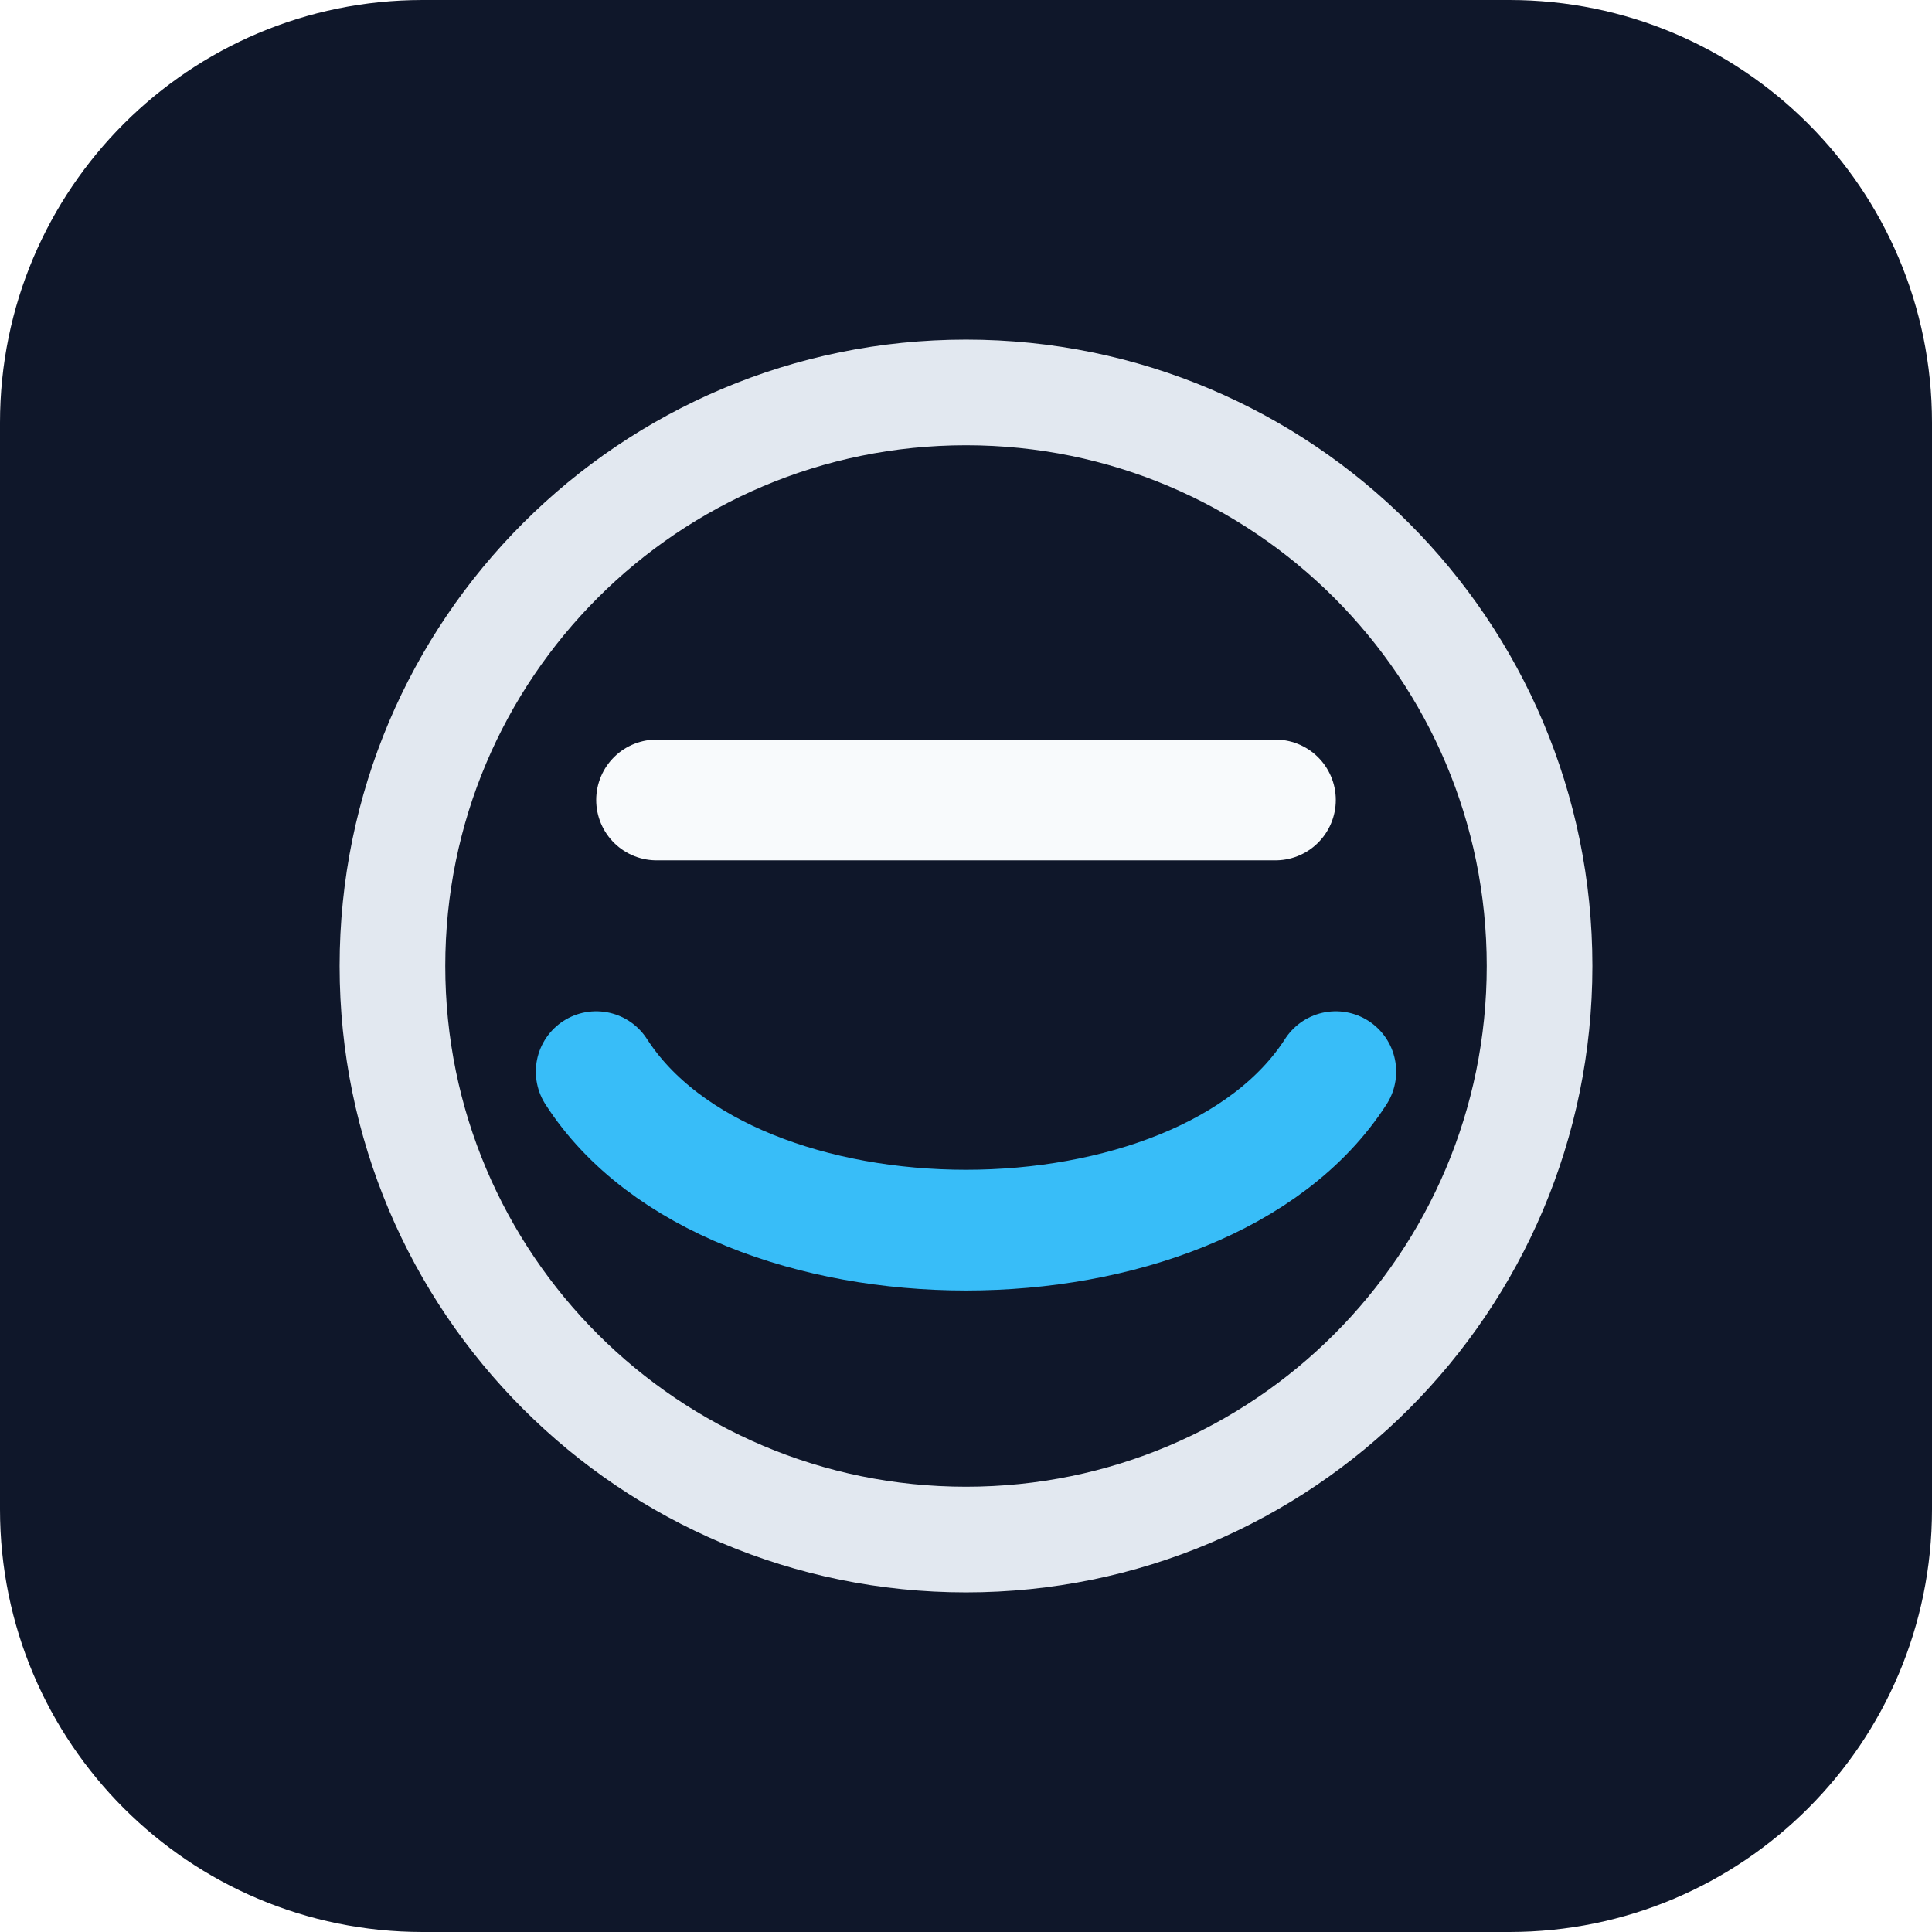
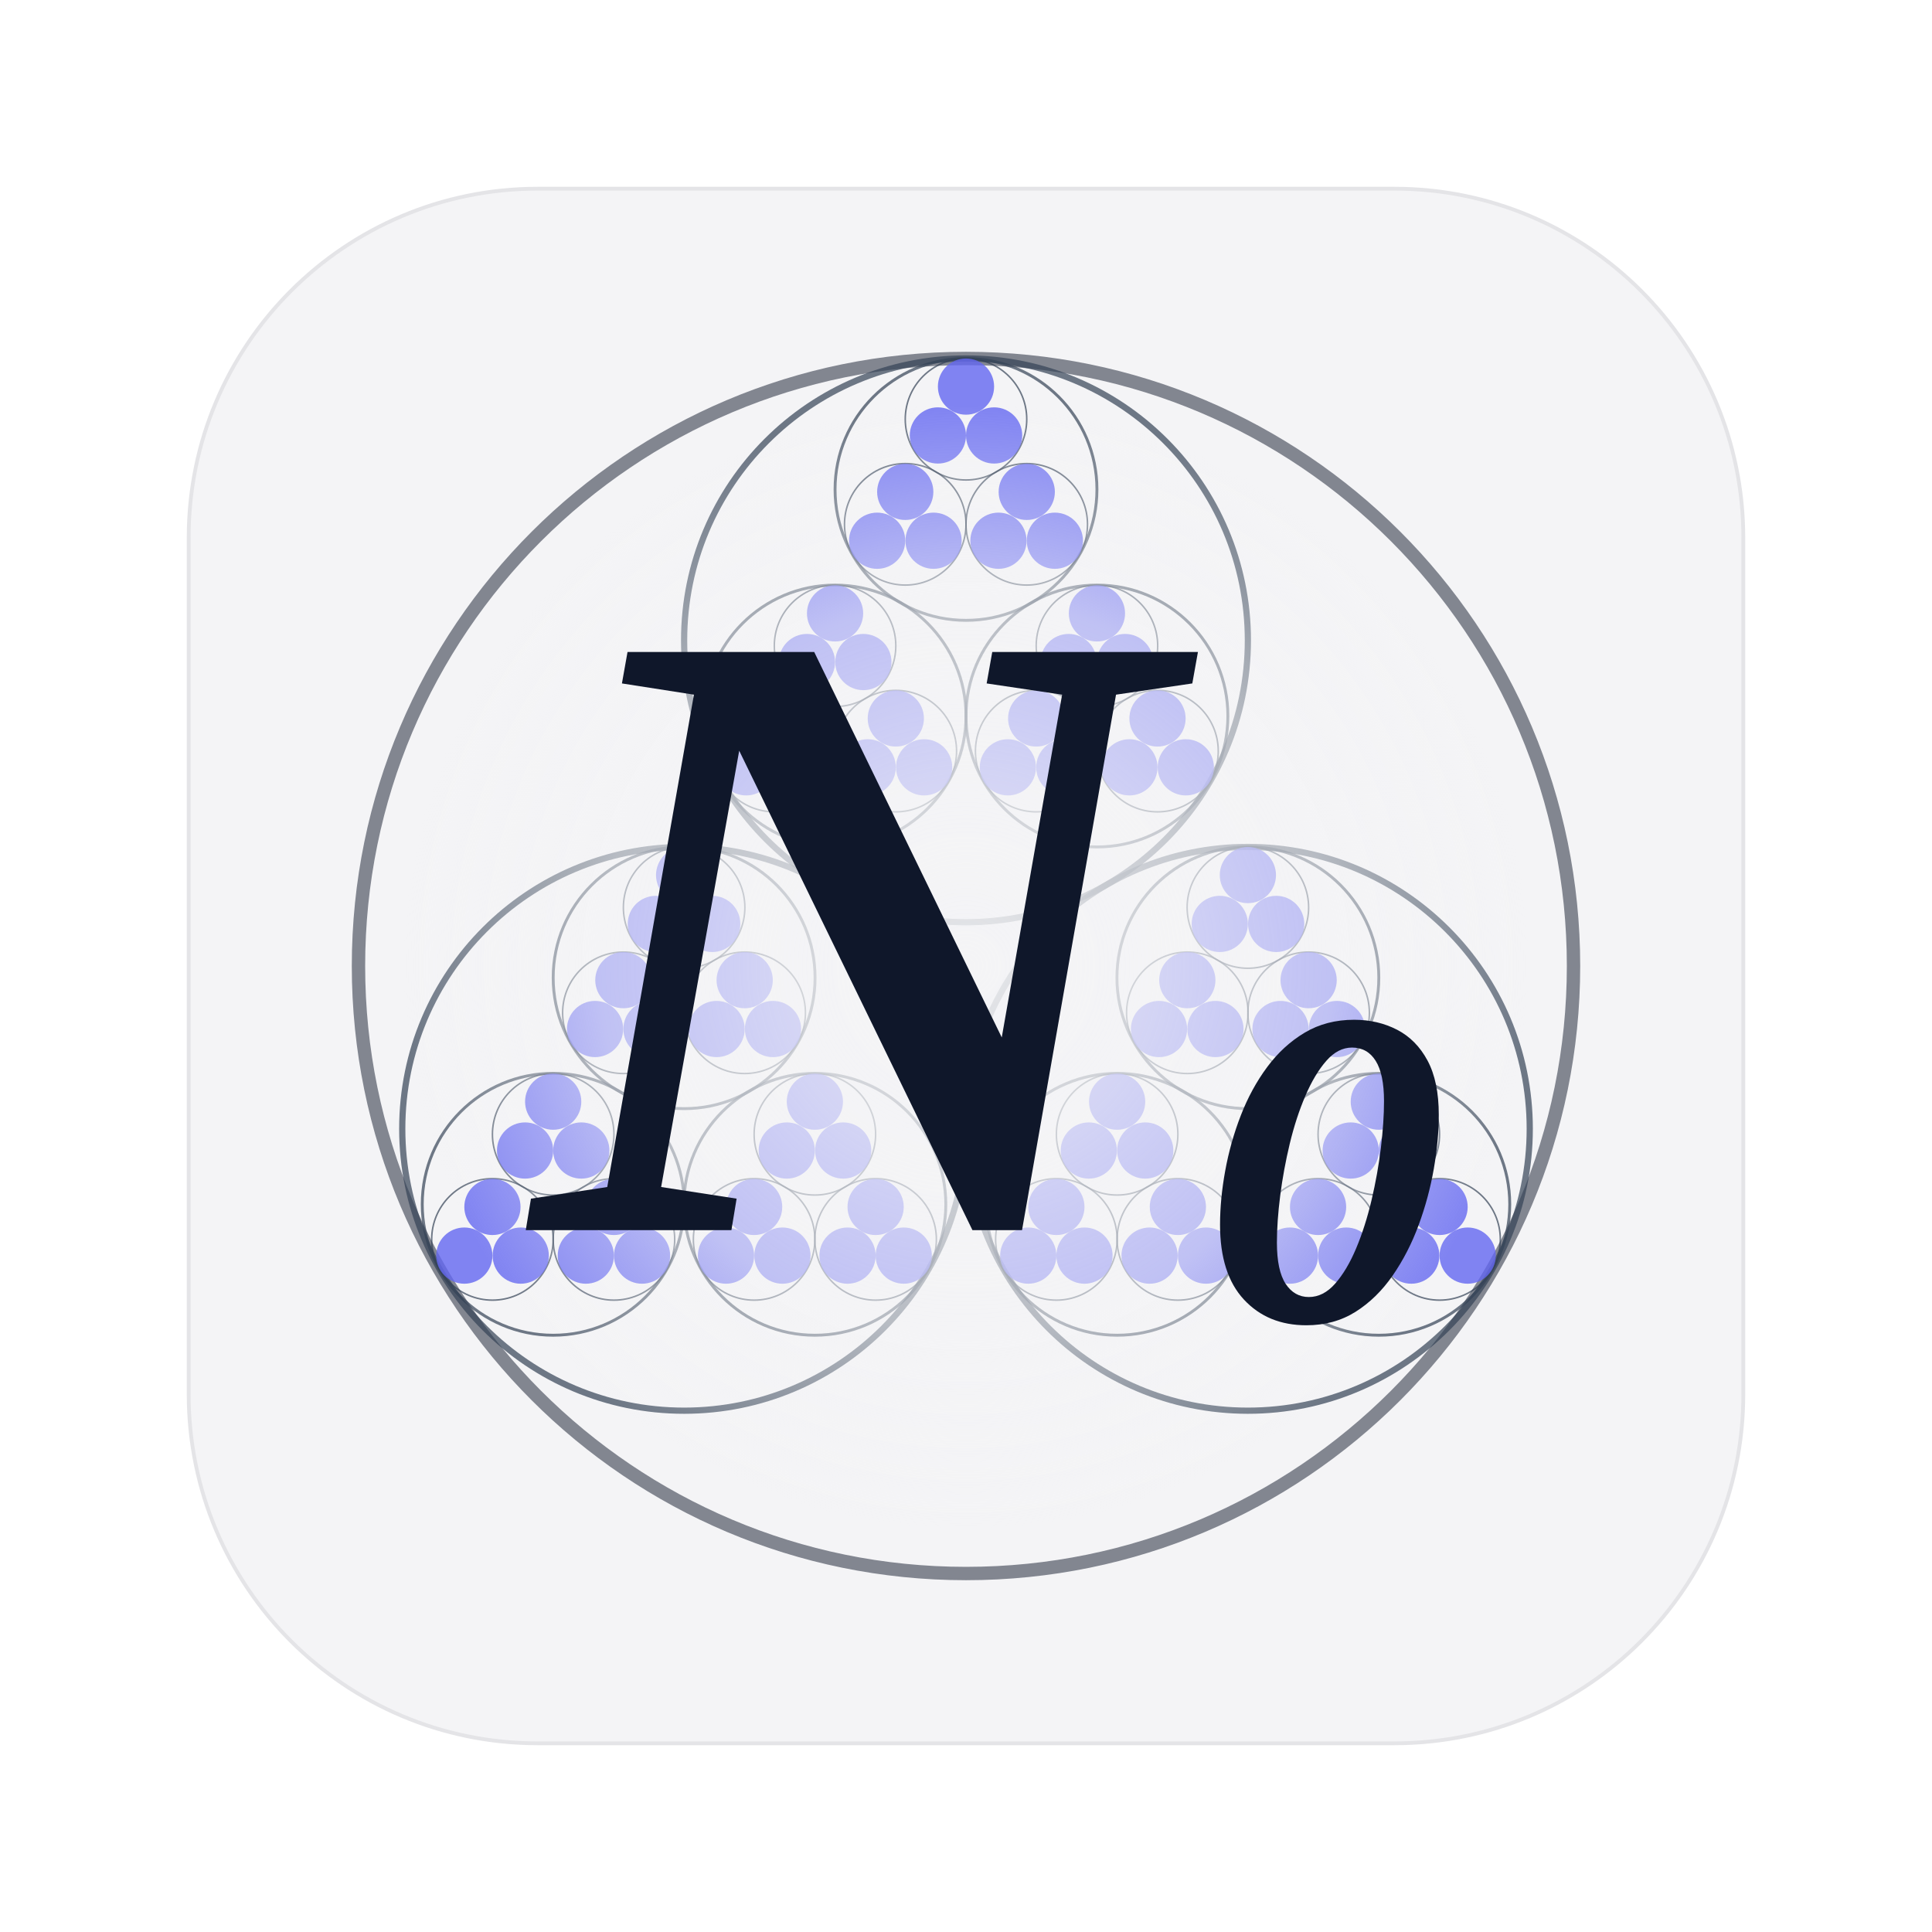
- <svg xmlns="http://www.w3.org/2000/svg" viewBox="0 0 1024 1024" role="img" aria-labelledby="title desc">
-   <rect width="1024" height="1024" rx="224" fill="#0f172a" />
-   <circle cx="512" cy="512" r="304" fill="none" stroke="#e2e8f0" stroke-width="56" />
-   <path d="M316 568c72 112 320 112 392 0" fill="none" stroke="#38bdf8" stroke-width="64" stroke-linecap="round" />
-   <path d="M348 424h328" fill="none" stroke="#f8fafc" stroke-width="64" stroke-linecap="round" />
+ <svg xmlns="http://www.w3.org/2000/svg" width="1024" height="1024" viewBox="0 0 1024 1024">
+   <defs>
+     <radialGradient id="scrim" cx="0.5" cy="0.5" r="0.5">
+       <stop offset="0" stop-color="#f4f4f6" stop-opacity="0.9" />
+       <stop offset="0.65" stop-color="#f4f4f6" stop-opacity="0.55" />
+       <stop offset="1" stop-color="#f4f4f6" stop-opacity="0" />
+     </radialGradient>
+   </defs>
+   <rect x="100" y="100" width="824" height="824" rx="185" fill="#f4f4f6" stroke="#e4e4e7" stroke-width="2" />
+   <circle cx="512.0" cy="512.0" r="322.0" fill="none" stroke="#0f172a" stroke-width="7.08" opacity="0.5" />
+   <circle cx="512.0" cy="339.4" r="149.4" fill="none" stroke="#334155" stroke-width="3.29" opacity="0.7" />
+   <circle cx="512.0" cy="259.4" r="69.4" fill="none" stroke="#334155" stroke-width="1.53" opacity="0.7" />
+   <circle cx="512.0" cy="222.2" r="32.2" fill="none" stroke="#334155" stroke-width="0.80" opacity="0.7" />
+   <circle cx="512.0" cy="204.9" r="14.9" fill="#6366f1" opacity="0.8" />
+   <circle cx="526.9" cy="230.8" r="14.9" fill="#6366f1" opacity="0.8" />
+   <circle cx="497.1" cy="230.8" r="14.9" fill="#6366f1" opacity="0.8" />
+   <circle cx="544.2" cy="277.9" r="32.2" fill="none" stroke="#334155" stroke-width="0.80" opacity="0.7" />
+   <circle cx="544.2" cy="260.7" r="14.9" fill="#6366f1" opacity="0.8" />
+   <circle cx="559.1" cy="286.6" r="14.9" fill="#6366f1" opacity="0.8" />
+   <circle cx="529.2" cy="286.6" r="14.9" fill="#6366f1" opacity="0.8" />
+   <circle cx="479.8" cy="277.9" r="32.2" fill="none" stroke="#334155" stroke-width="0.80" opacity="0.7" />
+   <circle cx="479.8" cy="260.7" r="14.9" fill="#6366f1" opacity="0.8" />
+   <circle cx="494.8" cy="286.6" r="14.9" fill="#6366f1" opacity="0.8" />
+   <circle cx="464.9" cy="286.6" r="14.9" fill="#6366f1" opacity="0.8" />
+   <circle cx="581.4" cy="379.5" r="69.4" fill="none" stroke="#334155" stroke-width="1.53" opacity="0.7" />
+   <circle cx="581.4" cy="342.3" r="32.2" fill="none" stroke="#334155" stroke-width="0.80" opacity="0.7" />
+   <circle cx="581.4" cy="325.1" r="14.9" fill="#6366f1" opacity="0.8" />
+   <circle cx="596.3" cy="350.9" r="14.9" fill="#6366f1" opacity="0.8" />
+   <circle cx="566.4" cy="350.9" r="14.9" fill="#6366f1" opacity="0.8" />
+   <circle cx="613.5" cy="398.1" r="32.2" fill="none" stroke="#334155" stroke-width="0.80" opacity="0.7" />
+   <circle cx="613.5" cy="380.8" r="14.9" fill="#6366f1" opacity="0.8" />
+   <circle cx="628.5" cy="406.7" r="14.9" fill="#6366f1" opacity="0.8" />
+   <circle cx="598.6" cy="406.7" r="14.9" fill="#6366f1" opacity="0.8" />
+   <circle cx="549.2" cy="398.1" r="32.2" fill="none" stroke="#334155" stroke-width="0.80" opacity="0.7" />
+   <circle cx="549.2" cy="380.8" r="14.9" fill="#6366f1" opacity="0.8" />
+   <circle cx="564.1" cy="406.7" r="14.9" fill="#6366f1" opacity="0.8" />
+   <circle cx="534.2" cy="406.7" r="14.9" fill="#6366f1" opacity="0.8" />
+   <circle cx="442.6" cy="379.5" r="69.4" fill="none" stroke="#334155" stroke-width="1.53" opacity="0.7" />
+   <circle cx="442.6" cy="342.3" r="32.2" fill="none" stroke="#334155" stroke-width="0.80" opacity="0.7" />
+   <circle cx="442.6" cy="325.1" r="14.9" fill="#6366f1" opacity="0.8" />
+   <circle cx="457.6" cy="350.9" r="14.9" fill="#6366f1" opacity="0.8" />
+   <circle cx="427.7" cy="350.9" r="14.9" fill="#6366f1" opacity="0.8" />
+   <circle cx="474.8" cy="398.1" r="32.2" fill="none" stroke="#334155" stroke-width="0.80" opacity="0.7" />
+   <circle cx="474.8" cy="380.8" r="14.9" fill="#6366f1" opacity="0.8" />
+   <circle cx="489.8" cy="406.7" r="14.9" fill="#6366f1" opacity="0.8" />
+   <circle cx="459.9" cy="406.7" r="14.9" fill="#6366f1" opacity="0.8" />
+   <circle cx="410.5" cy="398.1" r="32.2" fill="none" stroke="#334155" stroke-width="0.80" opacity="0.7" />
+   <circle cx="410.5" cy="380.8" r="14.9" fill="#6366f1" opacity="0.8" />
+   <circle cx="425.4" cy="406.7" r="14.9" fill="#6366f1" opacity="0.8" />
+   <circle cx="395.5" cy="406.7" r="14.9" fill="#6366f1" opacity="0.8" />
+   <circle cx="661.4" cy="598.3" r="149.4" fill="none" stroke="#334155" stroke-width="3.29" opacity="0.7" />
+   <circle cx="661.4" cy="518.2" r="69.4" fill="none" stroke="#334155" stroke-width="1.53" opacity="0.7" />
+   <circle cx="661.4" cy="481.0" r="32.2" fill="none" stroke="#334155" stroke-width="0.80" opacity="0.7" />
+   <circle cx="661.4" cy="463.8" r="14.9" fill="#6366f1" opacity="0.8" />
+   <circle cx="676.4" cy="489.7" r="14.9" fill="#6366f1" opacity="0.8" />
+   <circle cx="646.5" cy="489.7" r="14.9" fill="#6366f1" opacity="0.8" />
+   <circle cx="693.6" cy="536.8" r="32.2" fill="none" stroke="#334155" stroke-width="0.80" opacity="0.7" />
+   <circle cx="693.6" cy="519.5" r="14.9" fill="#6366f1" opacity="0.8" />
+   <circle cx="708.6" cy="545.4" r="14.9" fill="#6366f1" opacity="0.8" />
+   <circle cx="678.7" cy="545.4" r="14.9" fill="#6366f1" opacity="0.8" />
+   <circle cx="629.3" cy="536.8" r="32.2" fill="none" stroke="#334155" stroke-width="0.80" opacity="0.7" />
+   <circle cx="629.3" cy="519.5" r="14.9" fill="#6366f1" opacity="0.8" />
+   <circle cx="644.2" cy="545.4" r="14.9" fill="#6366f1" opacity="0.8" />
+   <circle cx="614.3" cy="545.4" r="14.9" fill="#6366f1" opacity="0.8" />
+   <circle cx="730.8" cy="638.3" r="69.4" fill="none" stroke="#334155" stroke-width="1.53" opacity="0.7" />
+   <circle cx="730.8" cy="601.2" r="32.2" fill="none" stroke="#334155" stroke-width="0.80" opacity="0.7" />
+   <circle cx="730.8" cy="583.9" r="14.9" fill="#6366f1" opacity="0.8" />
+   <circle cx="745.7" cy="609.8" r="14.9" fill="#6366f1" opacity="0.8" />
+   <circle cx="715.9" cy="609.8" r="14.9" fill="#6366f1" opacity="0.8" />
+   <circle cx="763.0" cy="656.9" r="32.2" fill="none" stroke="#334155" stroke-width="0.80" opacity="0.7" />
+   <circle cx="763.0" cy="639.7" r="14.9" fill="#6366f1" opacity="0.8" />
+   <circle cx="777.9" cy="665.5" r="14.9" fill="#6366f1" opacity="0.8" />
+   <circle cx="748.0" cy="665.5" r="14.9" fill="#6366f1" opacity="0.8" />
+   <circle cx="698.6" cy="656.9" r="32.2" fill="none" stroke="#334155" stroke-width="0.80" opacity="0.7" />
+   <circle cx="698.6" cy="639.7" r="14.9" fill="#6366f1" opacity="0.8" />
+   <circle cx="713.5" cy="665.5" r="14.9" fill="#6366f1" opacity="0.8" />
+   <circle cx="683.7" cy="665.5" r="14.9" fill="#6366f1" opacity="0.8" />
+   <circle cx="592.1" cy="638.3" r="69.4" fill="none" stroke="#334155" stroke-width="1.53" opacity="0.7" />
+   <circle cx="592.1" cy="601.2" r="32.2" fill="none" stroke="#334155" stroke-width="0.80" opacity="0.7" />
+   <circle cx="592.1" cy="583.9" r="14.9" fill="#6366f1" opacity="0.8" />
+   <circle cx="607.0" cy="609.8" r="14.9" fill="#6366f1" opacity="0.8" />
+   <circle cx="577.1" cy="609.8" r="14.9" fill="#6366f1" opacity="0.8" />
+   <circle cx="624.3" cy="656.9" r="32.2" fill="none" stroke="#334155" stroke-width="0.80" opacity="0.7" />
+   <circle cx="624.3" cy="639.7" r="14.9" fill="#6366f1" opacity="0.8" />
+   <circle cx="639.2" cy="665.5" r="14.9" fill="#6366f1" opacity="0.8" />
+   <circle cx="609.3" cy="665.5" r="14.9" fill="#6366f1" opacity="0.8" />
+   <circle cx="559.9" cy="656.9" r="32.2" fill="none" stroke="#334155" stroke-width="0.80" opacity="0.7" />
+   <circle cx="559.9" cy="639.7" r="14.9" fill="#6366f1" opacity="0.8" />
+   <circle cx="574.8" cy="665.5" r="14.9" fill="#6366f1" opacity="0.8" />
+   <circle cx="545.0" cy="665.5" r="14.9" fill="#6366f1" opacity="0.8" />
+   <circle cx="362.6" cy="598.3" r="149.4" fill="none" stroke="#334155" stroke-width="3.29" opacity="0.7" />
+   <circle cx="362.6" cy="518.2" r="69.4" fill="none" stroke="#334155" stroke-width="1.53" opacity="0.7" />
+   <circle cx="362.6" cy="481.0" r="32.2" fill="none" stroke="#334155" stroke-width="0.80" opacity="0.7" />
+   <circle cx="362.6" cy="463.8" r="14.9" fill="#6366f1" opacity="0.8" />
+   <circle cx="377.5" cy="489.7" r="14.9" fill="#6366f1" opacity="0.8" />
+   <circle cx="347.6" cy="489.7" r="14.9" fill="#6366f1" opacity="0.8" />
+   <circle cx="394.7" cy="536.8" r="32.2" fill="none" stroke="#334155" stroke-width="0.80" opacity="0.7" />
+   <circle cx="394.7" cy="519.5" r="14.9" fill="#6366f1" opacity="0.8" />
+   <circle cx="409.7" cy="545.4" r="14.9" fill="#6366f1" opacity="0.8" />
+   <circle cx="379.8" cy="545.4" r="14.9" fill="#6366f1" opacity="0.8" />
+   <circle cx="330.4" cy="536.8" r="32.2" fill="none" stroke="#334155" stroke-width="0.80" opacity="0.7" />
+   <circle cx="330.4" cy="519.5" r="14.9" fill="#6366f1" opacity="0.8" />
+   <circle cx="345.3" cy="545.4" r="14.9" fill="#6366f1" opacity="0.8" />
+   <circle cx="315.4" cy="545.4" r="14.9" fill="#6366f1" opacity="0.8" />
+   <circle cx="431.9" cy="638.3" r="69.4" fill="none" stroke="#334155" stroke-width="1.53" opacity="0.7" />
+   <circle cx="431.9" cy="601.2" r="32.2" fill="none" stroke="#334155" stroke-width="0.80" opacity="0.7" />
+   <circle cx="431.9" cy="583.9" r="14.9" fill="#6366f1" opacity="0.8" />
+   <circle cx="446.9" cy="609.8" r="14.9" fill="#6366f1" opacity="0.8" />
+   <circle cx="417.0" cy="609.8" r="14.9" fill="#6366f1" opacity="0.8" />
+   <circle cx="464.1" cy="656.9" r="32.2" fill="none" stroke="#334155" stroke-width="0.80" opacity="0.7" />
+   <circle cx="464.1" cy="639.7" r="14.9" fill="#6366f1" opacity="0.8" />
+   <circle cx="479.0" cy="665.5" r="14.9" fill="#6366f1" opacity="0.8" />
+   <circle cx="449.2" cy="665.5" r="14.9" fill="#6366f1" opacity="0.8" />
+   <circle cx="399.7" cy="656.9" r="32.2" fill="none" stroke="#334155" stroke-width="0.80" opacity="0.7" />
+   <circle cx="399.7" cy="639.7" r="14.9" fill="#6366f1" opacity="0.8" />
+   <circle cx="414.7" cy="665.5" r="14.9" fill="#6366f1" opacity="0.8" />
+   <circle cx="384.8" cy="665.5" r="14.9" fill="#6366f1" opacity="0.8" />
+   <circle cx="293.2" cy="638.3" r="69.4" fill="none" stroke="#334155" stroke-width="1.53" opacity="0.7" />
+   <circle cx="293.2" cy="601.2" r="32.2" fill="none" stroke="#334155" stroke-width="0.80" opacity="0.7" />
+   <circle cx="293.2" cy="583.9" r="14.9" fill="#6366f1" opacity="0.8" />
+   <circle cx="308.1" cy="609.8" r="14.9" fill="#6366f1" opacity="0.8" />
+   <circle cx="278.3" cy="609.8" r="14.9" fill="#6366f1" opacity="0.8" />
+   <circle cx="325.4" cy="656.9" r="32.2" fill="none" stroke="#334155" stroke-width="0.80" opacity="0.7" />
+   <circle cx="325.4" cy="639.7" r="14.9" fill="#6366f1" opacity="0.8" />
+   <circle cx="340.3" cy="665.5" r="14.9" fill="#6366f1" opacity="0.8" />
+   <circle cx="310.5" cy="665.5" r="14.9" fill="#6366f1" opacity="0.8" />
+   <circle cx="261.0" cy="656.9" r="32.2" fill="none" stroke="#334155" stroke-width="0.80" opacity="0.7" />
+   <circle cx="261.0" cy="639.7" r="14.9" fill="#6366f1" opacity="0.8" />
+   <circle cx="276.0" cy="665.5" r="14.9" fill="#6366f1" opacity="0.8" />
+   <circle cx="246.1" cy="665.5" r="14.9" fill="#6366f1" opacity="0.8" />
+   <ellipse cx="512" cy="512" rx="300" ry="300" fill="url(#scrim)" />
+   <text x="452" y="652" font-family="Georgia, 'Times New Roman', serif" font-style="italic" font-size="468" font-weight="600" fill="#0f172a" text-anchor="middle">N</text>
+   <text x="700" y="700" font-family="Georgia, serif" font-style="italic" font-size="220" font-weight="600" fill="#0f172a" text-anchor="middle">0</text>
</svg>
